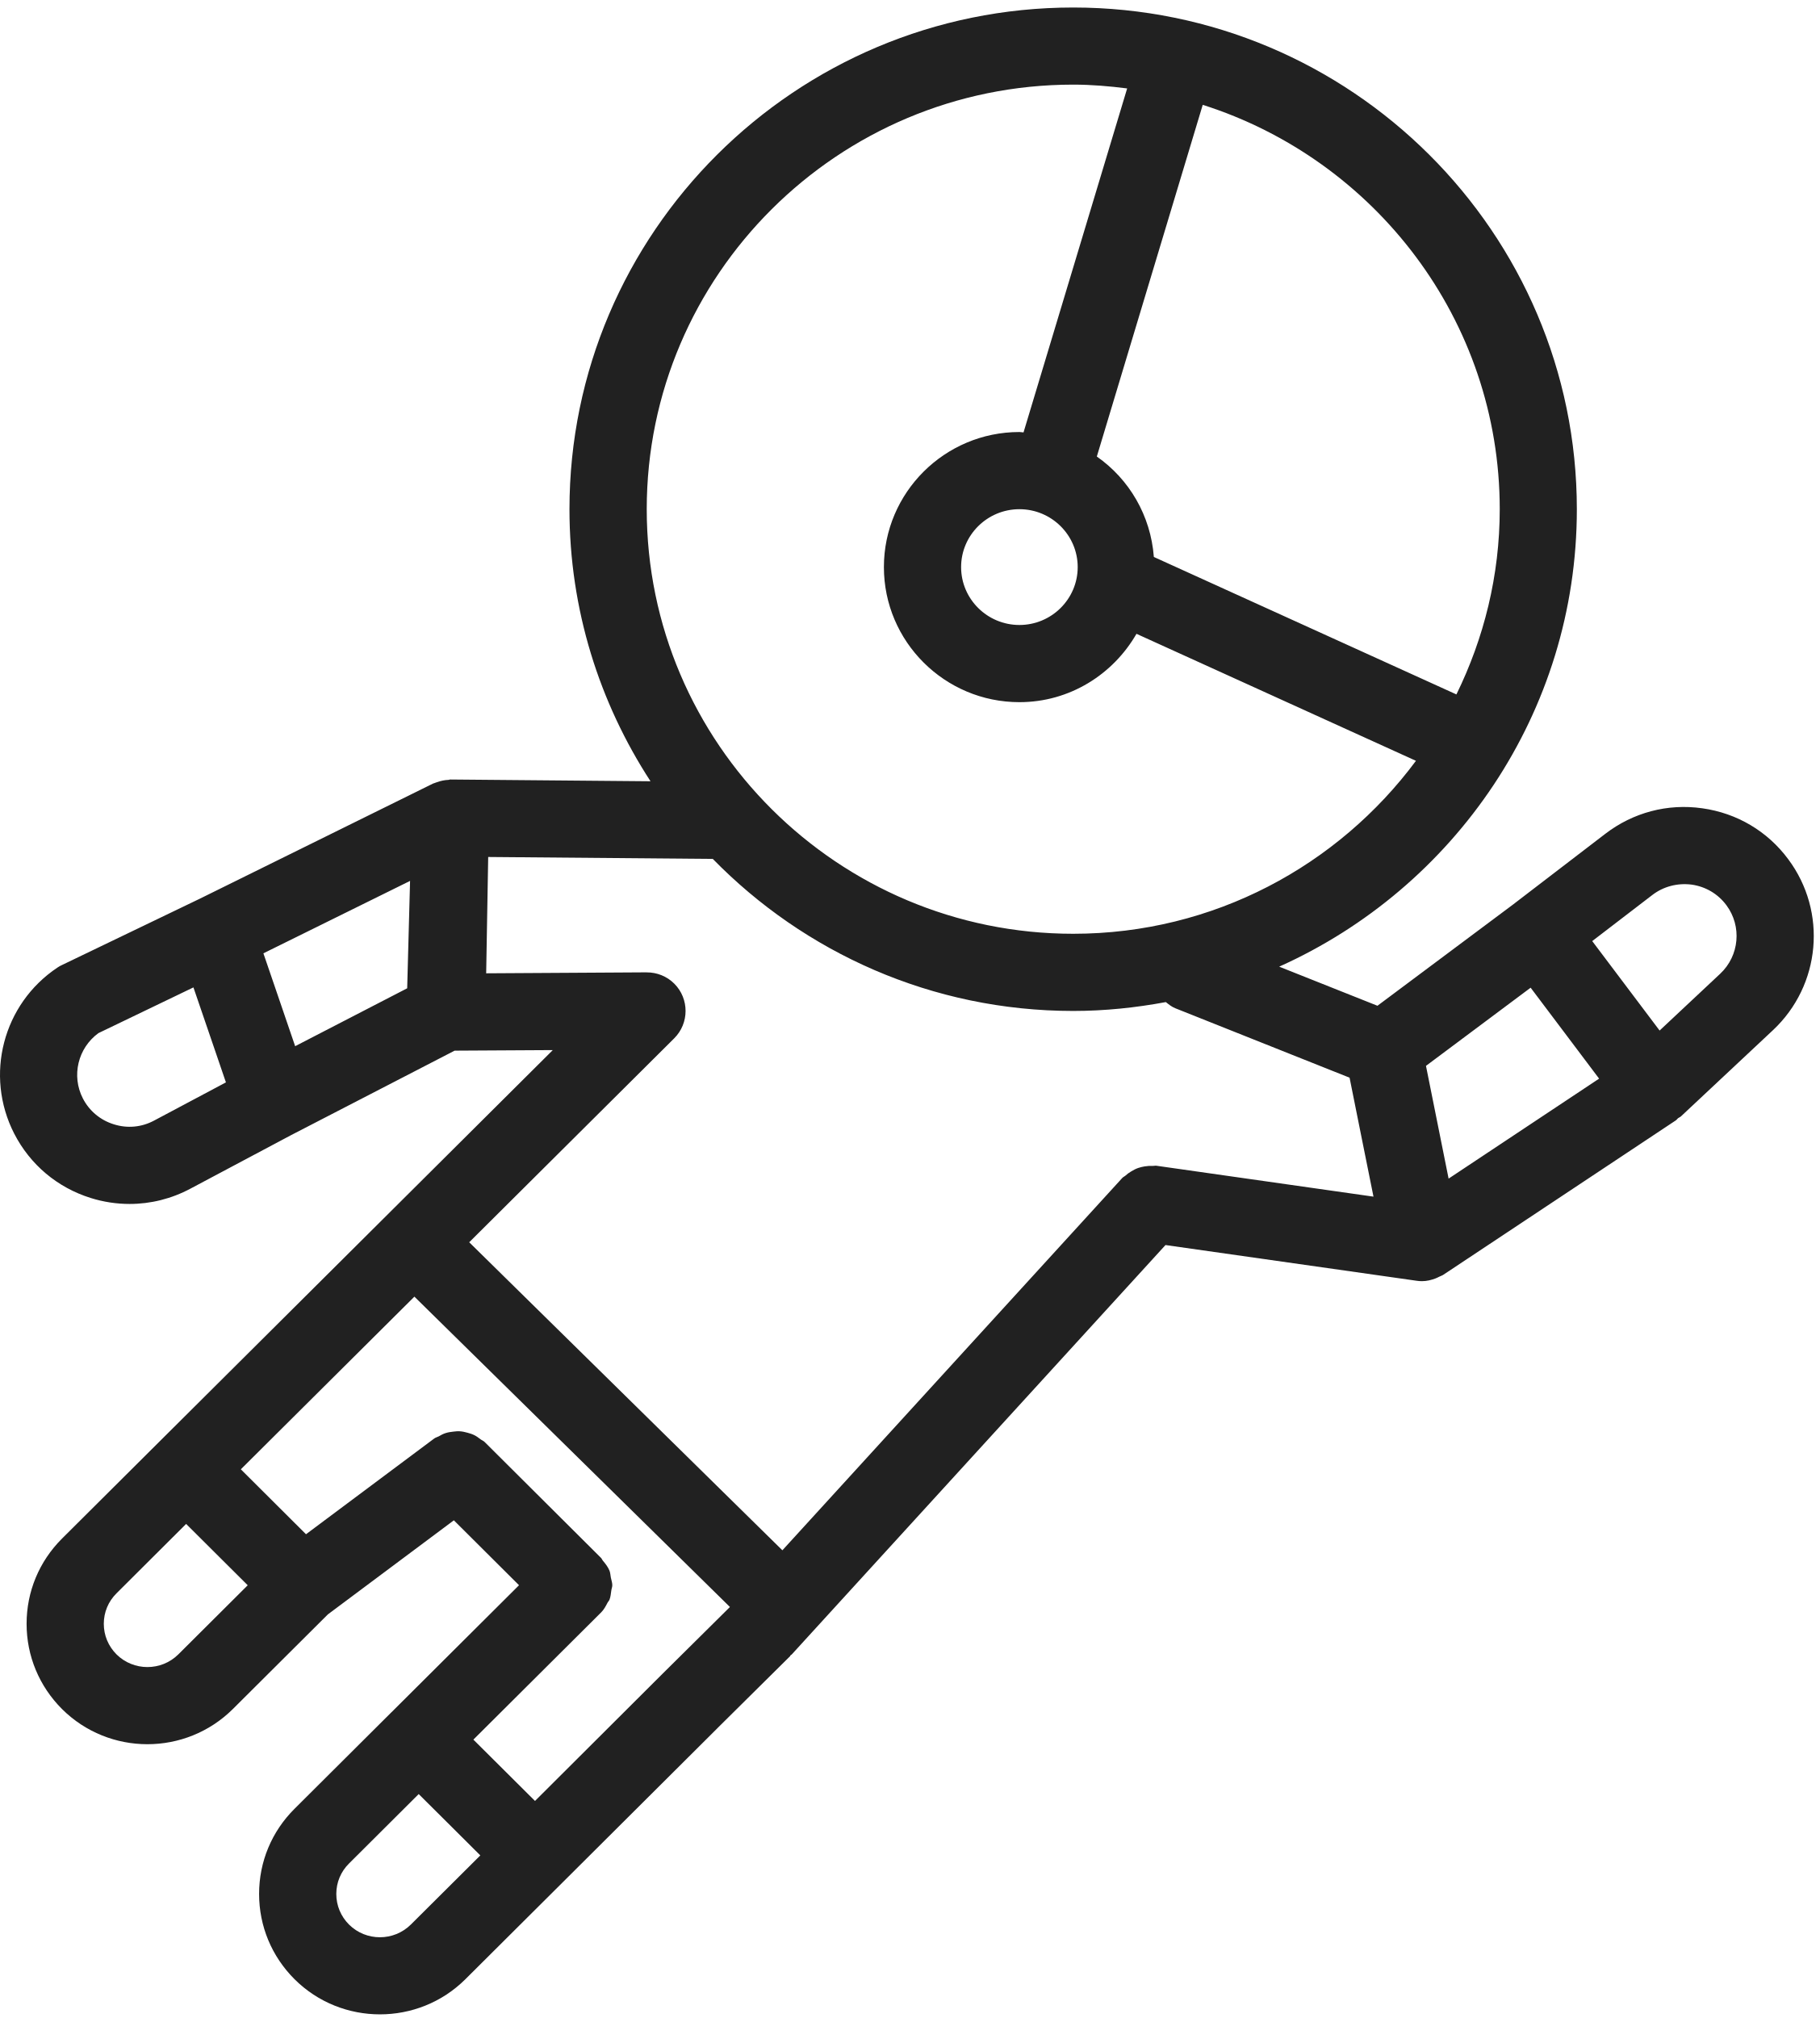
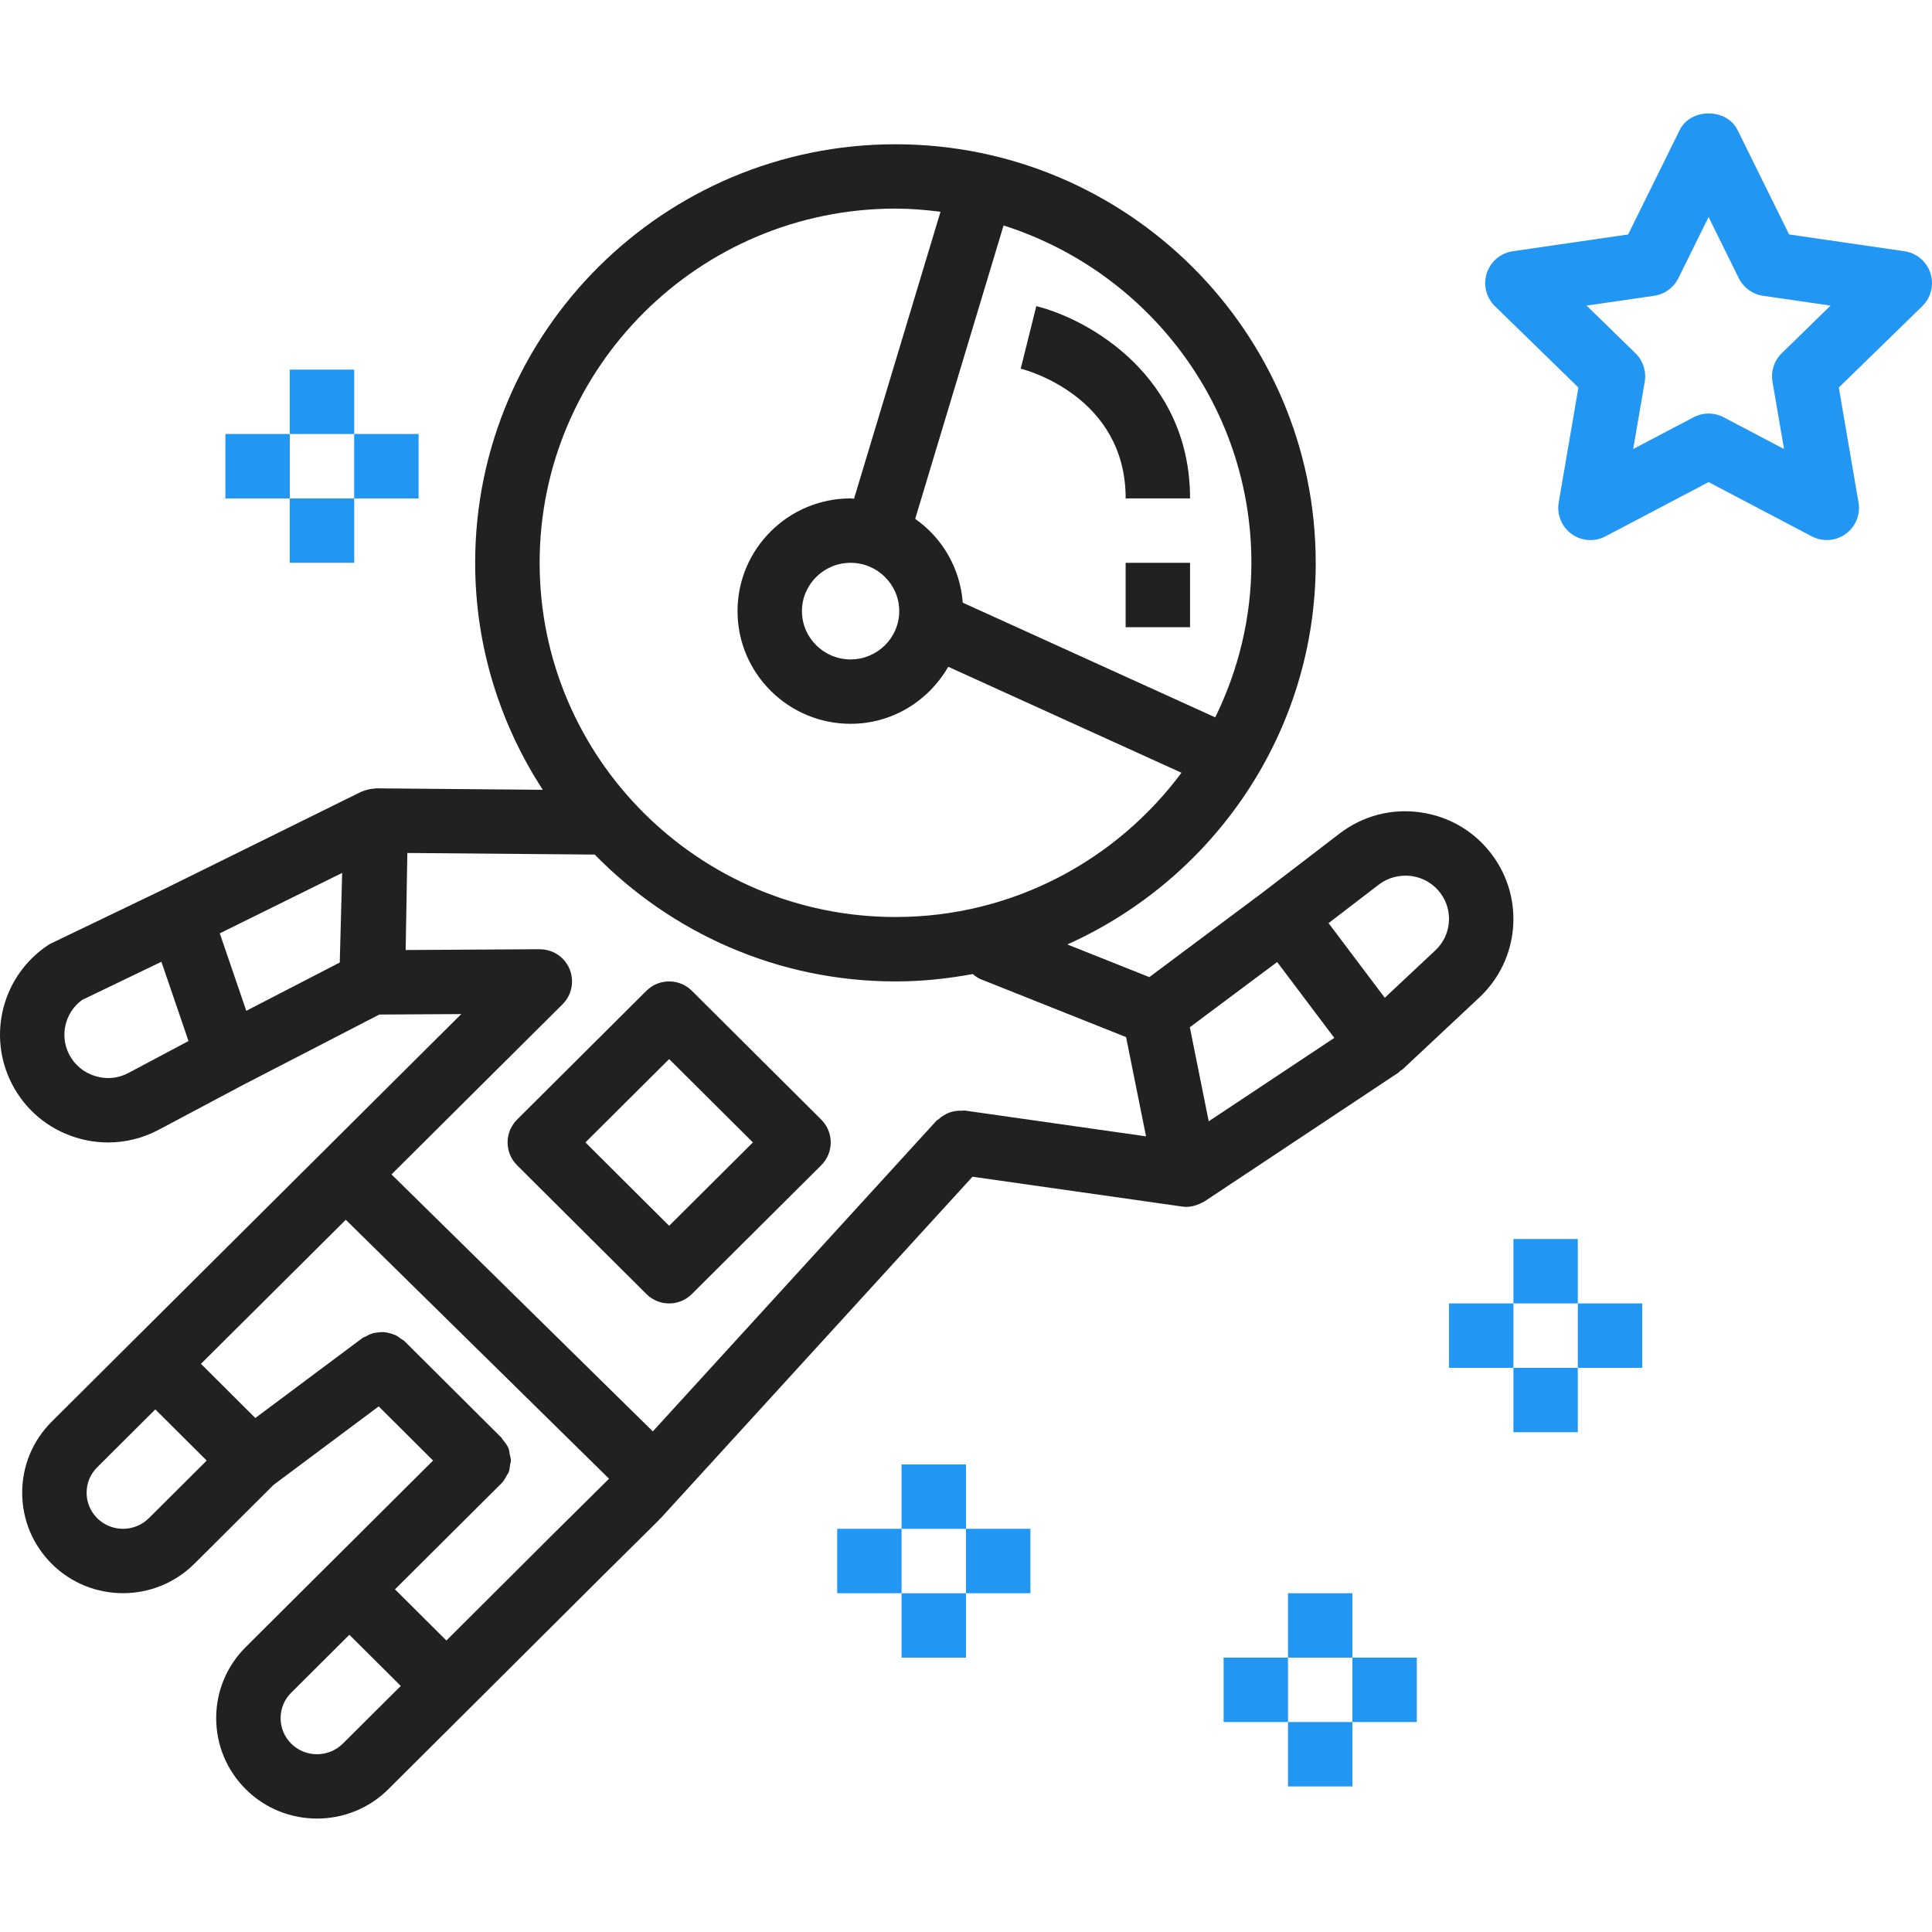
- <svg xmlns="http://www.w3.org/2000/svg" width="55" height="61" viewBox="0 0 55 61" fill="none">
-   <path d="M54.063 25.974C53.435 25.126 52.512 24.58 51.464 24.433C50.412 24.283 49.373 24.56 48.533 25.203L45.795 27.301L45.794 27.303L41.643 30.402L38.672 29.22C43.969 26.843 47.671 21.545 47.671 15.394C47.671 7.031 40.84 0.227 32.444 0.227C24.047 0.227 17.216 7.031 17.216 15.394C17.216 18.425 18.123 21.244 19.666 23.616L13.62 23.563C13.617 23.563 13.613 23.563 13.61 23.563C13.591 23.563 13.576 23.573 13.559 23.574C13.443 23.578 13.33 23.602 13.219 23.642C13.191 23.652 13.162 23.658 13.135 23.671C13.121 23.677 13.107 23.678 13.093 23.685L6.021 27.176C6.02 27.176 6.018 27.176 6.018 27.177L1.877 29.169C1.831 29.189 1.784 29.216 1.739 29.246C0.088 30.345 -0.474 32.504 0.43 34.268C0.912 35.206 1.732 35.896 2.74 36.212C3.129 36.334 3.525 36.393 3.919 36.393C4.553 36.393 5.181 36.238 5.756 35.931L8.792 34.317L13.744 31.759L16.712 31.742L4.808 43.588C4.807 43.59 4.806 43.59 4.805 43.591L1.876 46.507C1.185 47.196 0.804 48.109 0.804 49.084C0.804 50.056 1.185 50.972 1.876 51.662C2.587 52.369 3.521 52.724 4.456 52.724C5.392 52.724 6.325 52.369 7.038 51.662L9.913 48.799L13.721 45.956L15.691 47.918L11.838 51.755C11.836 51.756 11.835 51.756 11.834 51.758L8.906 54.674C8.214 55.362 7.833 56.276 7.833 57.25C7.833 58.223 8.214 59.139 8.906 59.829C9.616 60.536 10.552 60.89 11.486 60.89C12.421 60.89 13.357 60.536 14.068 59.829L16.998 56.912L21.684 52.245C21.685 52.244 21.685 52.243 21.686 52.242L23.895 50.054L23.887 50.046C23.901 50.032 23.921 50.027 23.935 50.012L35.235 37.635L42.828 38.715C42.883 38.724 42.938 38.727 42.992 38.727C43.134 38.727 43.27 38.693 43.402 38.643C43.441 38.629 43.474 38.61 43.511 38.592C43.553 38.571 43.597 38.559 43.637 38.532L50.666 33.865C50.692 33.848 50.706 33.82 50.73 33.801C50.758 33.779 50.793 33.77 50.819 33.745L53.6 31.14C55.047 29.784 55.247 27.563 54.063 25.974ZM4.66 33.872C4.281 34.075 3.851 34.116 3.439 33.985C3.03 33.858 2.699 33.579 2.505 33.203C2.153 32.517 2.357 31.681 2.974 31.23L5.848 29.847L6.54 31.869L6.83 32.718L4.66 33.872ZM12.31 29.874L8.923 31.624L8.365 29.991L7.963 28.817L12.397 26.628L12.31 29.874ZM45.34 15.392C45.34 17.401 44.861 19.296 44.03 20.991L34.883 16.836C34.788 15.582 34.137 14.484 33.159 13.8L36.361 3.169C41.563 4.823 45.34 9.675 45.34 15.392ZM19.552 15.392C19.552 8.316 25.336 2.558 32.446 2.558C32.999 2.558 33.54 2.605 34.076 2.673L30.943 13.071C30.901 13.07 30.862 13.059 30.819 13.059C28.56 13.059 26.722 14.89 26.722 17.142C26.722 19.394 28.56 21.225 30.819 21.225C32.337 21.225 33.65 20.387 34.358 19.159L42.807 22.998C40.456 26.162 36.694 28.226 32.446 28.226C25.336 28.226 19.552 22.468 19.552 15.392ZM32.581 17.142C32.581 18.107 31.79 18.892 30.819 18.892C29.847 18.892 29.056 18.107 29.056 17.142C29.056 16.177 29.847 15.392 30.819 15.392C31.79 15.392 32.581 16.177 32.581 17.142ZM5.392 50.008C4.875 50.52 4.038 50.519 3.523 50.009C3.274 49.76 3.138 49.432 3.138 49.084C3.138 48.736 3.274 48.408 3.523 48.162L5.627 46.065L7.489 47.919L5.392 50.008ZM12.422 58.174C11.905 58.687 11.068 58.688 10.552 58.176C10.303 57.927 10.167 57.599 10.167 57.25C10.167 56.903 10.303 56.575 10.552 56.329L12.658 54.231L13.539 55.107L14.521 56.085L12.422 58.174ZM20.038 50.586C20.037 50.587 20.036 50.587 20.035 50.589L16.174 54.439L15.293 53.562L14.311 52.585L18.168 48.745C18.168 48.745 18.168 48.745 18.168 48.744C18.169 48.743 18.17 48.743 18.172 48.742C18.259 48.654 18.314 48.549 18.368 48.445C18.383 48.415 18.412 48.389 18.425 48.358C18.461 48.268 18.467 48.171 18.481 48.077C18.488 48.023 18.511 47.973 18.511 47.918C18.511 47.84 18.483 47.764 18.467 47.687C18.453 47.617 18.453 47.546 18.426 47.478C18.382 47.368 18.306 47.272 18.227 47.177C18.204 47.151 18.196 47.119 18.172 47.094C18.172 47.094 18.172 47.094 18.171 47.094C18.169 47.093 18.169 47.091 18.168 47.09L14.653 43.59C14.616 43.552 14.568 43.537 14.526 43.506C14.464 43.458 14.405 43.413 14.336 43.38C14.269 43.347 14.201 43.327 14.131 43.308C14.057 43.287 13.985 43.271 13.906 43.265C13.835 43.26 13.769 43.267 13.697 43.276C13.619 43.285 13.546 43.295 13.47 43.32C13.396 43.343 13.331 43.379 13.264 43.418C13.22 43.442 13.171 43.451 13.13 43.481L9.251 46.377L7.281 44.414L12.528 39.195L22.067 48.576L20.038 50.586ZM34.954 35.237C34.921 35.233 34.889 35.245 34.855 35.243C34.77 35.239 34.688 35.244 34.603 35.258C34.537 35.27 34.474 35.283 34.411 35.305C34.336 35.331 34.269 35.366 34.2 35.408C34.134 35.447 34.075 35.489 34.018 35.542C33.99 35.566 33.956 35.578 33.93 35.606L23.653 46.862L14.185 37.551L20.383 31.386C20.839 30.931 20.841 30.192 20.386 29.735C20.156 29.505 19.854 29.392 19.552 29.393V29.392L14.698 29.421L14.759 25.905L21.549 25.963C24.317 28.794 28.176 30.559 32.446 30.559C33.403 30.559 34.336 30.46 35.245 30.291C35.332 30.36 35.419 30.432 35.528 30.476L40.8 32.576L41.133 34.235L41.523 36.172L34.954 35.237ZM43.794 35.627L43.11 32.219L46.274 29.856L47.102 30.955L48.344 32.605L43.794 35.627ZM52.005 29.434L50.173 31.151L48.136 28.447L49.954 27.053C50.294 26.792 50.722 26.686 51.142 26.74C51.564 26.8 51.938 27.02 52.192 27.362C52.666 28 52.585 28.89 52.005 29.434Z" fill="#212121" />
+ <svg xmlns="http://www.w3.org/2000/svg" width="70" height="70" viewBox="0 0 70 70" fill="none">
+   <path d="M69.943 9.896C69.806 9.475 69.442 9.167 69.002 9.103L64.823 8.495L62.953 4.708C62.561 3.91 61.253 3.91 60.861 4.708L58.991 8.495L54.812 9.103C54.372 9.167 54.008 9.474 53.869 9.897C53.733 10.319 53.846 10.783 54.164 11.092L57.189 14.041L56.475 18.203C56.401 18.641 56.58 19.083 56.939 19.345C57.301 19.608 57.775 19.641 58.168 19.433L61.906 17.467L65.644 19.433C65.815 19.523 66.003 19.567 66.188 19.567C66.43 19.567 66.671 19.493 66.874 19.344C67.234 19.083 67.413 18.641 67.337 18.203L66.624 14.041L69.649 11.092C69.966 10.782 70.08 10.319 69.943 9.896ZM64.556 12.799C64.282 13.066 64.156 13.454 64.221 13.832L64.639 16.269L62.45 15.118C62.28 15.029 62.093 14.984 61.906 14.984C61.72 14.984 61.534 15.029 61.363 15.118L59.174 16.269L59.592 13.832C59.657 13.454 59.531 13.068 59.257 12.799L57.484 11.072L59.932 10.717C60.313 10.662 60.64 10.423 60.811 10.078L61.905 7.862L62.999 10.078C63.17 10.422 63.498 10.662 63.878 10.717L66.326 11.072L64.556 12.799Z" fill="#2196F3" />
+   <path d="M57.167 44.892H54.834V47.226H57.167V44.892Z" fill="#2196F3" />
+   <path d="M57.167 49.559H54.834V51.892H57.167V49.559Z" fill="#2196F3" />
+   <path d="M59.5 47.226H57.167V49.559H59.5V47.226Z" fill="#2196F3" />
+   <path d="M54.834 47.226H52.501V49.559H54.834V47.226Z" fill="#2196F3" />
+   <path d="M49 57.726H46.667V60.059H49V57.726Z" fill="#2196F3" />
+   <path d="M49 62.393H46.667V64.726H49V62.393Z" fill="#2196F3" />
+   <path d="M51.333 60.059H49V62.393H51.333V60.059Z" fill="#2196F3" />
+   <path d="M46.667 60.059H44.334V62.393H46.667V60.059Z" fill="#2196F3" />
+   <path d="M35 53.059H32.666V55.393H35V53.059Z" fill="#2196F3" />
+   <path d="M35 57.726H32.666V60.059H35V57.726Z" fill="#2196F3" />
+   <path d="M37.333 55.392H35V57.726H37.333V55.392Z" fill="#2196F3" />
+   <path d="M32.666 55.392H30.333V57.726H32.666V55.392Z" fill="#2196F3" />
+   <path d="M12.833 13.392H10.499V15.725H12.833V13.392Z" fill="#2196F3" />
+   <path d="M12.833 18.059H10.499V20.392H12.833V18.059Z" fill="#2196F3" />
+   <path d="M15.166 15.725H12.833V18.059H15.166V15.725Z" fill="#2196F3" />
+   <path d="M10.499 15.725H8.166V18.059H10.499V15.725Z" fill="#2196F3" />
+   <path d="M54.063 30.974C53.435 30.126 52.512 29.58 51.464 29.433C50.412 29.283 49.373 29.56 48.533 30.203L45.795 32.301L45.794 32.303L41.643 35.403L38.672 34.219C43.969 31.843 47.671 26.545 47.671 20.394C47.671 12.031 40.84 5.227 32.444 5.227C24.047 5.227 17.216 12.031 17.216 20.394C17.216 23.425 18.123 26.244 19.666 28.616L13.62 28.563C13.617 28.563 13.613 28.563 13.61 28.563C13.591 28.563 13.576 28.573 13.559 28.574C13.443 28.578 13.33 28.602 13.219 28.642C13.191 28.652 13.162 28.658 13.135 28.671C13.121 28.677 13.107 28.678 13.093 28.685L6.021 32.176C6.02 32.176 6.018 32.176 6.018 32.178L1.877 34.169C1.831 34.189 1.784 34.216 1.739 34.246C0.088 35.345 -0.474 37.504 0.43 39.268C0.912 40.206 1.732 40.896 2.74 41.212C3.129 41.334 3.525 41.393 3.919 41.393C4.553 41.393 5.181 41.238 5.756 40.931L8.792 39.317L13.744 36.759L16.712 36.742L4.808 48.588C4.807 48.59 4.806 48.59 4.805 48.591L1.876 51.507C1.185 52.196 0.804 53.109 0.804 54.084C0.804 55.057 1.185 55.972 1.876 56.662C2.587 57.369 3.521 57.724 4.456 57.724C5.392 57.724 6.325 57.369 7.038 56.662L9.913 53.799L13.721 50.956L15.691 52.918L11.838 56.755C11.836 56.756 11.835 56.756 11.834 56.758L8.906 59.674C8.214 60.363 7.833 61.276 7.833 62.25C7.833 63.223 8.214 64.139 8.906 64.829C9.616 65.536 10.552 65.89 11.486 65.89C12.421 65.89 13.357 65.536 14.068 64.829L16.998 61.912L21.684 57.245C21.685 57.244 21.685 57.243 21.686 57.242L23.895 55.054L23.887 55.046C23.901 55.032 23.921 55.027 23.935 55.012L35.235 42.635L42.828 43.715C42.883 43.724 42.938 43.727 42.992 43.727C43.134 43.727 43.27 43.693 43.402 43.643C43.441 43.629 43.474 43.61 43.511 43.592C43.553 43.571 43.597 43.559 43.637 43.532L50.666 38.865C50.692 38.848 50.706 38.82 50.73 38.801C50.758 38.779 50.793 38.77 50.819 38.745L53.6 36.14C55.047 34.784 55.247 32.563 54.063 30.974ZM4.66 38.872C4.281 39.075 3.851 39.116 3.439 38.985C3.03 38.858 2.699 38.579 2.505 38.203C2.153 37.517 2.357 36.681 2.974 36.23L5.848 34.847L6.54 36.869L6.83 37.718L4.66 38.872ZM12.31 34.874L8.923 36.624L8.365 34.991L7.963 33.817L12.397 31.628L12.31 34.874ZM45.34 20.392C45.34 22.401 44.861 24.296 44.03 25.991L34.883 21.836C34.788 20.582 34.137 19.484 33.159 18.8L36.361 8.169C41.563 9.823 45.34 14.675 45.34 20.392ZM19.552 20.392C19.552 13.316 25.336 7.558 32.446 7.558C32.999 7.558 33.54 7.605 34.076 7.673L30.943 18.071C30.901 18.07 30.862 18.058 30.819 18.058C28.56 18.058 26.722 19.89 26.722 22.142C26.722 24.394 28.56 26.225 30.819 26.225C32.337 26.225 33.65 25.387 34.358 24.159L42.807 27.998C40.456 31.162 36.694 33.225 32.446 33.225C25.336 33.225 19.552 27.468 19.552 20.392ZM32.581 22.142C32.581 23.107 31.79 23.892 30.819 23.892C29.847 23.892 29.056 23.107 29.056 22.142C29.056 21.177 29.847 20.392 30.819 20.392C31.79 20.392 32.581 21.177 32.581 22.142ZM5.392 55.008C4.875 55.52 4.038 55.519 3.523 55.009C3.274 54.76 3.138 54.432 3.138 54.084C3.138 53.736 3.274 53.408 3.523 53.162L5.627 51.065L7.489 52.919L5.392 55.008ZM12.422 63.174C11.905 63.687 11.068 63.688 10.552 63.176C10.303 62.927 10.167 62.599 10.167 62.25C10.167 61.903 10.303 61.575 10.552 61.329L12.658 59.231L13.539 60.107L14.521 61.085L12.422 63.174ZM20.038 55.586C20.037 55.587 20.036 55.587 20.035 55.589L16.174 59.439L15.293 58.562L14.311 57.585L18.168 53.745C18.168 53.745 18.168 53.745 18.168 53.744C18.169 53.743 18.17 53.743 18.172 53.742C18.259 53.654 18.314 53.549 18.368 53.445C18.383 53.415 18.412 53.389 18.425 53.358C18.461 53.268 18.467 53.171 18.481 53.077C18.488 53.023 18.511 52.973 18.511 52.918C18.511 52.84 18.483 52.764 18.467 52.687C18.453 52.617 18.453 52.546 18.426 52.478C18.382 52.368 18.306 52.272 18.227 52.177C18.204 52.151 18.196 52.119 18.172 52.094C18.172 52.094 18.172 52.094 18.171 52.094C18.169 52.093 18.169 52.091 18.168 52.09L14.653 48.59C14.616 48.552 14.568 48.537 14.526 48.506C14.464 48.458 14.405 48.413 14.336 48.38C14.269 48.347 14.201 48.327 14.131 48.308C14.057 48.287 13.985 48.271 13.906 48.265C13.835 48.26 13.769 48.267 13.697 48.276C13.619 48.285 13.546 48.295 13.47 48.32C13.396 48.343 13.331 48.379 13.264 48.418C13.22 48.442 13.171 48.451 13.13 48.481L9.251 51.377L7.281 49.414L12.528 44.195L22.067 53.576L20.038 55.586ZM34.954 40.237C34.921 40.233 34.889 40.245 34.855 40.243C34.77 40.239 34.688 40.244 34.603 40.258C34.537 40.27 34.474 40.283 34.411 40.305C34.336 40.331 34.269 40.366 34.2 40.408C34.134 40.447 34.075 40.489 34.018 40.542C33.99 40.566 33.956 40.578 33.93 40.606L23.653 51.862L14.185 42.551L20.383 36.386C20.839 35.931 20.841 35.192 20.386 34.735C20.156 34.505 19.854 34.392 19.552 34.393V34.392L14.698 34.421L14.759 30.905L21.549 30.963C24.317 33.794 28.176 35.559 32.446 35.559C33.403 35.559 34.336 35.46 35.245 35.291C35.332 35.361 35.419 35.432 35.528 35.476L40.8 37.576L41.133 39.235L41.523 41.172L34.954 40.237ZM43.794 40.627L43.11 37.219L46.274 34.856L47.102 35.955L48.344 37.605L43.794 40.627ZM52.005 34.434L50.173 36.151L48.136 33.447L49.954 32.053C50.294 31.792 50.722 31.686 51.142 31.74C51.564 31.8 51.938 32.02 52.192 32.362C52.666 33 52.585 33.891 52.005 34.434Z" fill="#212121" />
+   <path d="M29.755 40.565L25.067 35.898C24.613 35.445 23.876 35.445 23.421 35.898L18.734 40.565C18.515 40.786 18.391 41.082 18.391 41.392C18.391 41.703 18.514 42 18.734 42.219L23.421 46.886C23.648 47.112 23.947 47.226 24.244 47.226C24.542 47.226 24.84 47.112 25.067 46.886L29.755 42.219C29.974 42 30.099 41.703 30.099 41.392C30.099 41.082 29.975 40.784 29.755 40.565ZM24.244 44.413L21.211 41.392L24.244 38.372L27.279 41.392L24.244 44.413Z" fill="#212121" />
+   <path d="M37.547 11.092L36.983 13.358C37.139 13.397 40.785 14.346 40.785 18.059H43.118C43.118 13.646 39.474 11.572 37.547 11.092Z" fill="#212121" />
+   <path d="M43.118 20.392H40.784V22.725H43.118V20.392Z" fill="#212121" />
</svg>
